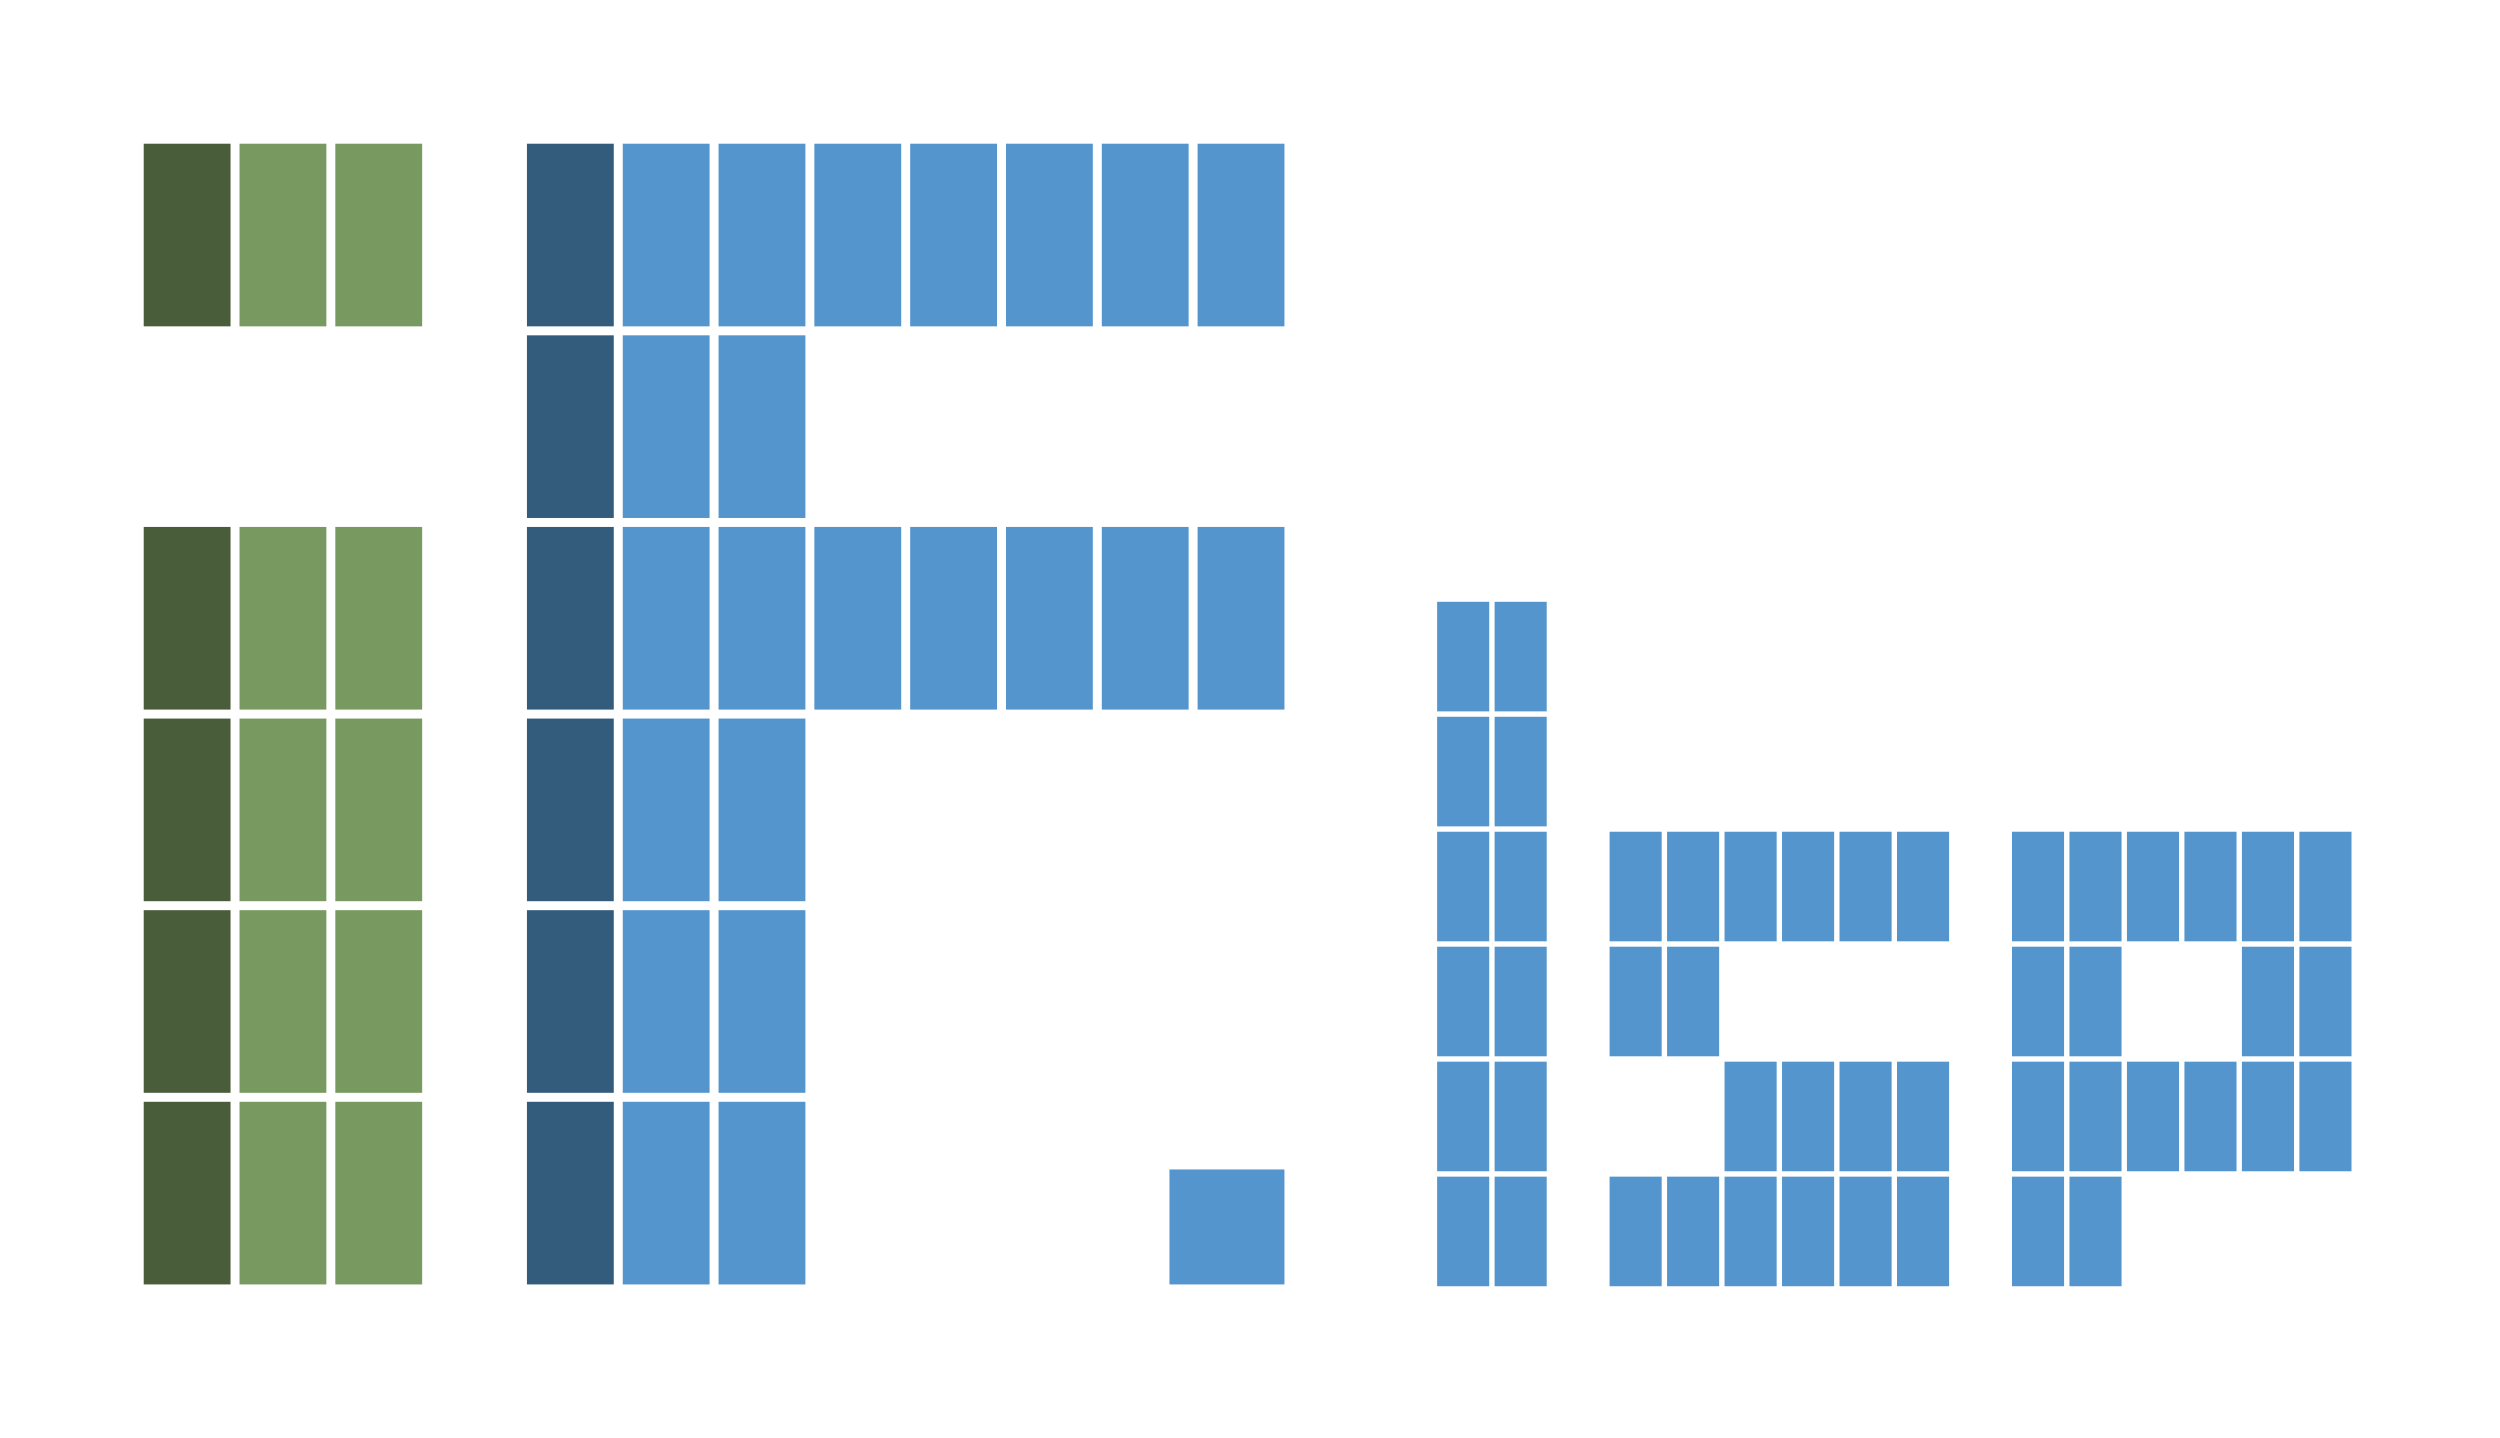
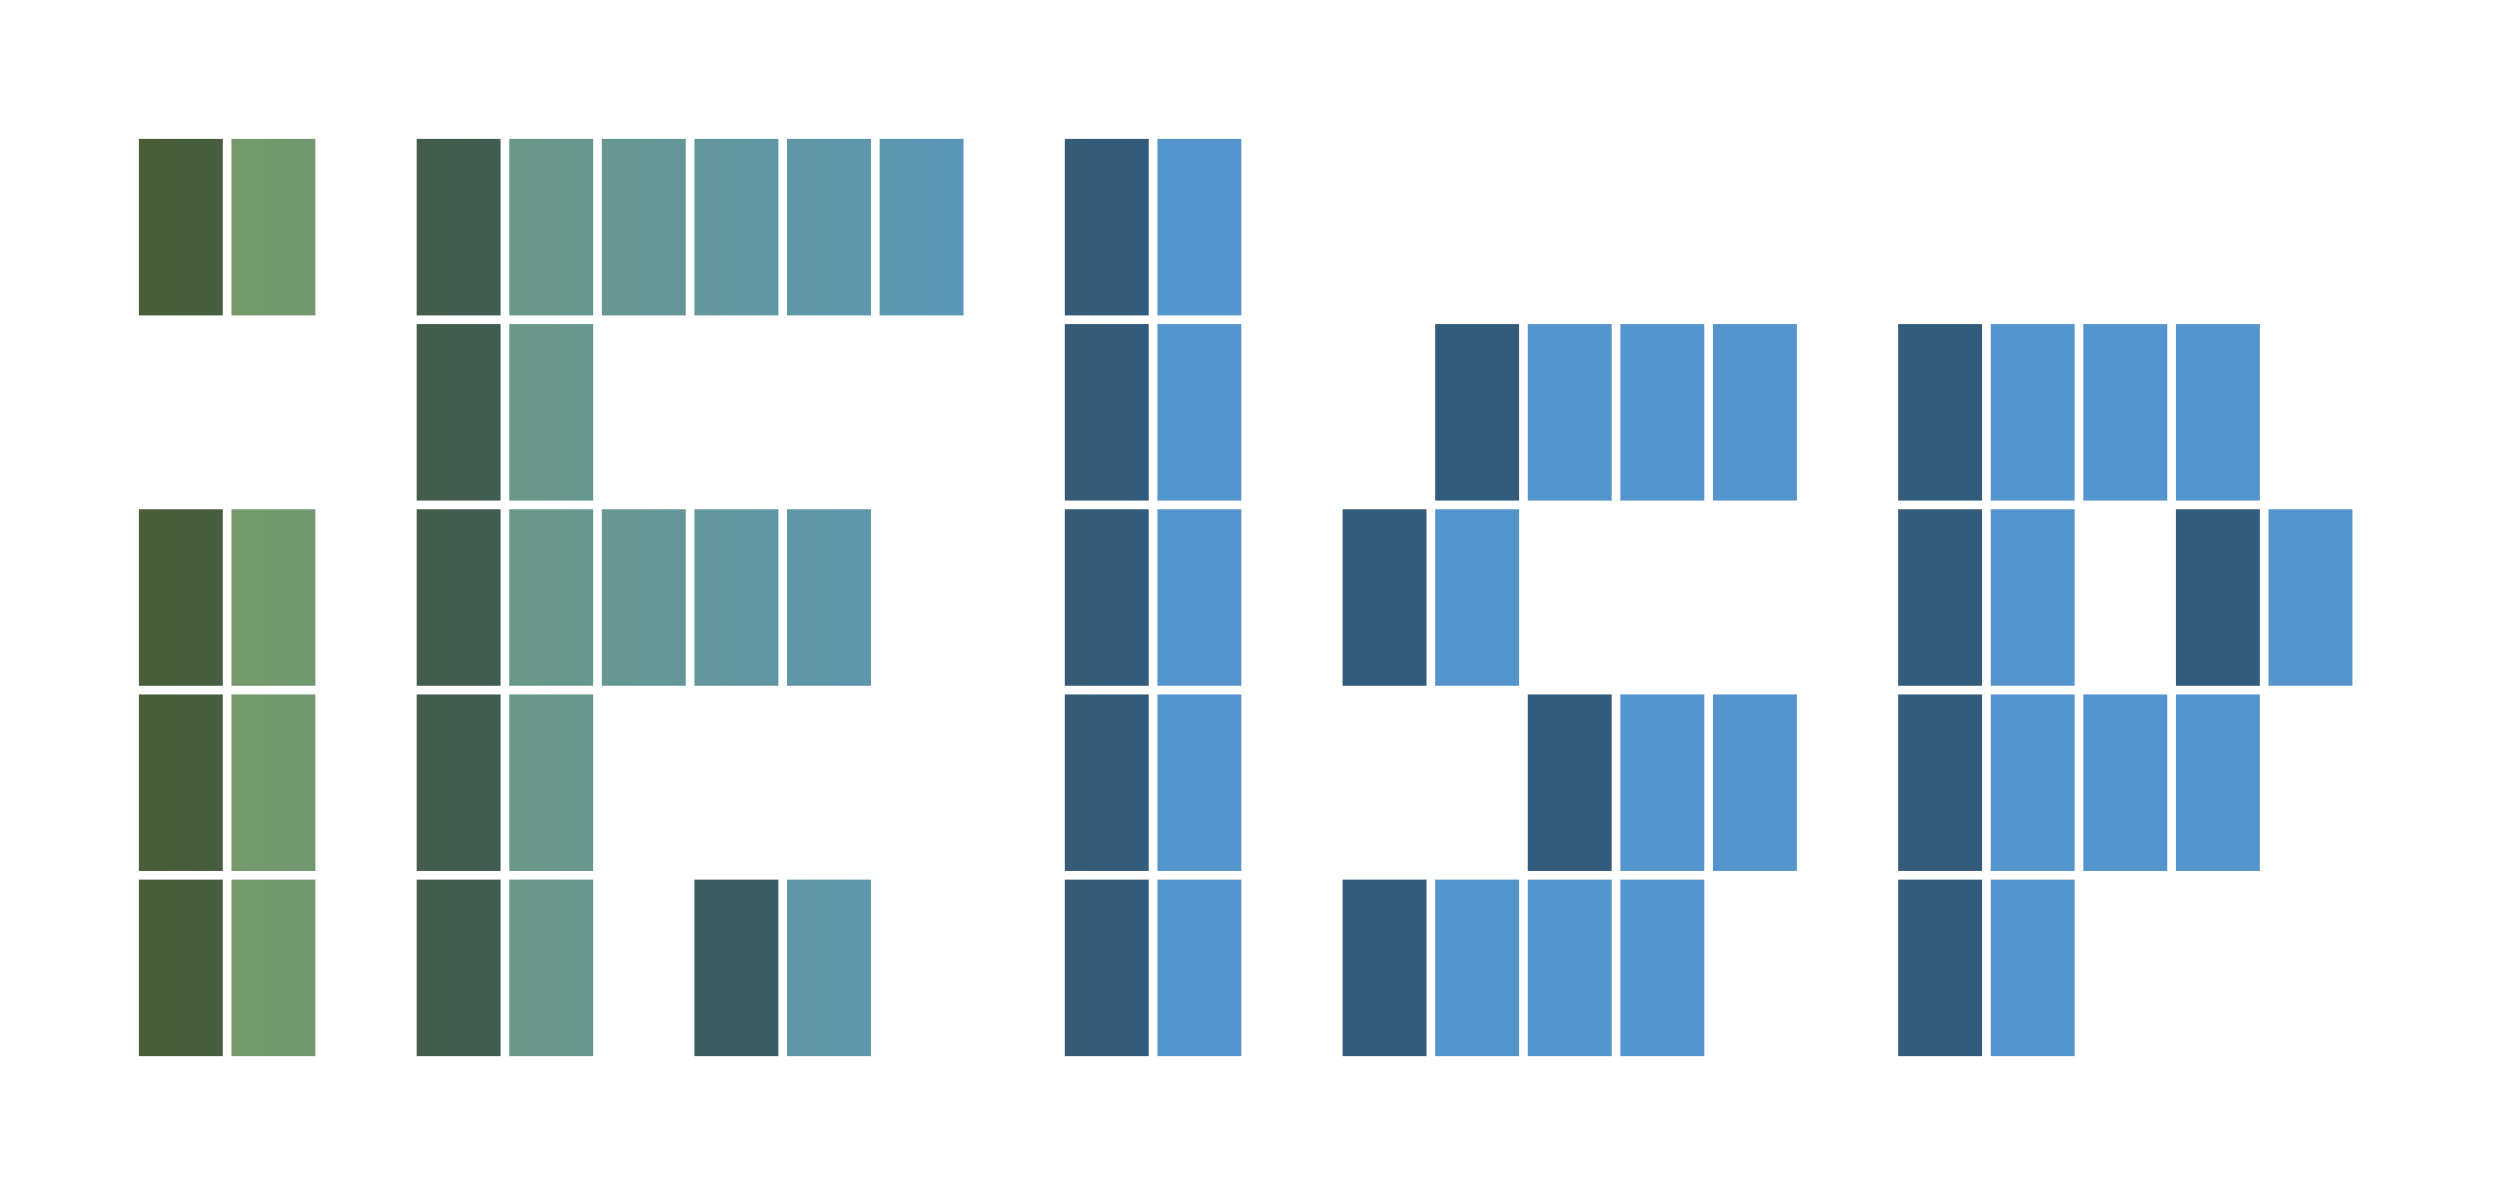
- <svg xmlns="http://www.w3.org/2000/svg" width="835" height="480" viewBox="0 0 835 480">
+ <svg xmlns="http://www.w3.org/2000/svg" width="864" height="416" viewBox="0 0 864 416">
  <defs>
-     <linearGradient id="gm" gradientUnits="userSpaceOnUse" x1="144" y1="48" x2="400" y2="432">
+     <linearGradient id="gm" gradientUnits="userSpaceOnUse" x1="48" y1="0" x2="400" y2="0">
      <stop offset="0" stop-color="#78995f" />
      <stop offset="1" stop-color="#5395cc" />
    </linearGradient>
-     <linearGradient id="gd" gradientUnits="userSpaceOnUse" x1="144" y1="48" x2="400" y2="432">
+     <linearGradient id="gd" gradientUnits="userSpaceOnUse" x1="48" y1="0" x2="400" y2="0">
      <stop offset="0" stop-color="#495d3a" />
      <stop offset="1" stop-color="#335b7c" />
    </linearGradient>
  </defs>
-   <rect x="48" y="48" width="29" height="61" fill="#495d3a" />
-   <rect x="80" y="48" width="29" height="61" fill="#78995f" />
-   <rect x="112" y="48" width="29" height="61" fill="#78995f" />
-   <rect x="48" y="176" width="29" height="61" fill="#495d3a" />
-   <rect x="80" y="176" width="29" height="61" fill="#78995f" />
-   <rect x="112" y="176" width="29" height="61" fill="#78995f" />
-   <rect x="48" y="240" width="29" height="61" fill="#495d3a" />
-   <rect x="80" y="240" width="29" height="61" fill="#78995f" />
-   <rect x="112" y="240" width="29" height="61" fill="#78995f" />
-   <rect x="48" y="304" width="29" height="61" fill="#495d3a" />
-   <rect x="80" y="304" width="29" height="61" fill="#78995f" />
-   <rect x="112" y="304" width="29" height="61" fill="#78995f" />
-   <rect x="48" y="368" width="29" height="61" fill="#495d3a" />
-   <rect x="80" y="368" width="29" height="61" fill="#78995f" />
-   <rect x="112" y="368" width="29" height="61" fill="#78995f" />
-   <rect x="176" y="48" width="29" height="61" fill="#335b7c" />
-   <rect x="208" y="48" width="29" height="61" fill="#5395cc" />
-   <rect x="240" y="48" width="29" height="61" fill="#5395cc" />
-   <rect x="272" y="48" width="29" height="61" fill="#5395cc" />
-   <rect x="304" y="48" width="29" height="61" fill="#5395cc" />
-   <rect x="336" y="48" width="29" height="61" fill="#5395cc" />
-   <rect x="368" y="48" width="29" height="61" fill="#5395cc" />
+   <rect x="48" y="48" width="29" height="61" fill="url(#gd)" />
+   <rect x="80" y="48" width="29" height="61" fill="url(#gm)" />
+   <rect x="144" y="48" width="29" height="61" fill="url(#gd)" />
+   <rect x="176" y="48" width="29" height="61" fill="url(#gm)" />
+   <rect x="208" y="48" width="29" height="61" fill="url(#gm)" />
+   <rect x="240" y="48" width="29" height="61" fill="url(#gm)" />
+   <rect x="272" y="48" width="29" height="61" fill="url(#gm)" />
+   <rect x="304" y="48" width="29" height="61" fill="url(#gm)" />
+   <rect x="368" y="48" width="29" height="61" fill="url(#gd)" />
  <rect x="400" y="48" width="29" height="61" fill="#5395cc" />
-   <rect x="176" y="112" width="29" height="61" fill="#335b7c" />
-   <rect x="208" y="112" width="29" height="61" fill="#5395cc" />
-   <rect x="240" y="112" width="29" height="61" fill="#5395cc" />
-   <rect x="176" y="176" width="29" height="61" fill="#335b7c" />
-   <rect x="208" y="176" width="29" height="61" fill="#5395cc" />
-   <rect x="240" y="176" width="29" height="61" fill="#5395cc" />
-   <rect x="272" y="176" width="29" height="61" fill="#5395cc" />
-   <rect x="304" y="176" width="29" height="61" fill="#5395cc" />
-   <rect x="336" y="176" width="29" height="61" fill="#5395cc" />
-   <rect x="368" y="176" width="29" height="61" fill="#5395cc" />
+   <rect x="144" y="112" width="29" height="61" fill="url(#gd)" />
+   <rect x="176" y="112" width="29" height="61" fill="url(#gm)" />
+   <rect x="368" y="112" width="29" height="61" fill="url(#gd)" />
+   <rect x="400" y="112" width="29" height="61" fill="#5395cc" />
+   <rect x="496" y="112" width="29" height="61" fill="#335b7c" />
+   <rect x="528" y="112" width="29" height="61" fill="#5395cc" />
+   <rect x="560" y="112" width="29" height="61" fill="#5395cc" />
+   <rect x="592" y="112" width="29" height="61" fill="#5395cc" />
+   <rect x="656" y="112" width="29" height="61" fill="#335b7c" />
+   <rect x="688" y="112" width="29" height="61" fill="#5395cc" />
+   <rect x="720" y="112" width="29" height="61" fill="#5395cc" />
+   <rect x="752" y="112" width="29" height="61" fill="#5395cc" />
+   <rect x="48" y="176" width="29" height="61" fill="url(#gd)" />
+   <rect x="80" y="176" width="29" height="61" fill="url(#gm)" />
+   <rect x="144" y="176" width="29" height="61" fill="url(#gd)" />
+   <rect x="176" y="176" width="29" height="61" fill="url(#gm)" />
+   <rect x="208" y="176" width="29" height="61" fill="url(#gm)" />
+   <rect x="240" y="176" width="29" height="61" fill="url(#gm)" />
+   <rect x="272" y="176" width="29" height="61" fill="url(#gm)" />
+   <rect x="368" y="176" width="29" height="61" fill="url(#gd)" />
  <rect x="400" y="176" width="29" height="61" fill="#5395cc" />
-   <rect x="176" y="240" width="29" height="61" fill="#335b7c" />
-   <rect x="208" y="240" width="29" height="61" fill="#5395cc" />
-   <rect x="240" y="240" width="29" height="61" fill="#5395cc" />
-   <rect x="176" y="304" width="29" height="61" fill="#335b7c" />
-   <rect x="208" y="304" width="29" height="61" fill="#5395cc" />
-   <rect x="240" y="304" width="29" height="61" fill="#5395cc" />
-   <rect x="176" y="368" width="29" height="61" fill="#335b7c" />
-   <rect x="208" y="368" width="29" height="61" fill="#5395cc" />
-   <rect x="240" y="368" width="29" height="61" fill="#5395cc" />
-   <rect x="480" y="201" width="17.4" height="36.6" fill="#5395cc" />
-   <rect x="499.2" y="201" width="17.4" height="36.6" fill="#5395cc" />
-   <rect x="480" y="239.4" width="17.4" height="36.6" fill="#5395cc" />
-   <rect x="499.2" y="239.4" width="17.4" height="36.6" fill="#5395cc" />
-   <rect x="480" y="277.8" width="17.4" height="36.6" fill="#5395cc" />
-   <rect x="499.2" y="277.8" width="17.4" height="36.6" fill="#5395cc" />
-   <rect x="480" y="316.2" width="17.4" height="36.6" fill="#5395cc" />
-   <rect x="499.2" y="316.2" width="17.4" height="36.6" fill="#5395cc" />
-   <rect x="480" y="354.6" width="17.4" height="36.6" fill="#5395cc" />
-   <rect x="499.2" y="354.6" width="17.4" height="36.6" fill="#5395cc" />
-   <rect x="480" y="393" width="17.4" height="36.6" fill="#5395cc" />
-   <rect x="499.2" y="393" width="17.4" height="36.6" fill="#5395cc" />
-   <rect x="537.6" y="277.8" width="17.4" height="36.6" fill="#5395cc" />
-   <rect x="556.8" y="277.8" width="17.4" height="36.6" fill="#5395cc" />
-   <rect x="576" y="277.8" width="17.4" height="36.6" fill="#5395cc" />
-   <rect x="595.2" y="277.8" width="17.4" height="36.6" fill="#5395cc" />
-   <rect x="614.4" y="277.8" width="17.4" height="36.6" fill="#5395cc" />
-   <rect x="633.6" y="277.8" width="17.4" height="36.6" fill="#5395cc" />
-   <rect x="537.6" y="316.2" width="17.4" height="36.6" fill="#5395cc" />
-   <rect x="556.8" y="316.2" width="17.4" height="36.6" fill="#5395cc" />
-   <rect x="576" y="354.6" width="17.4" height="36.6" fill="#5395cc" />
-   <rect x="595.2" y="354.6" width="17.4" height="36.6" fill="#5395cc" />
-   <rect x="614.4" y="354.6" width="17.4" height="36.6" fill="#5395cc" />
-   <rect x="633.6" y="354.6" width="17.4" height="36.6" fill="#5395cc" />
-   <rect x="537.6" y="393" width="17.4" height="36.6" fill="#5395cc" />
-   <rect x="556.8" y="393" width="17.4" height="36.6" fill="#5395cc" />
-   <rect x="576" y="393" width="17.4" height="36.6" fill="#5395cc" />
-   <rect x="595.2" y="393" width="17.4" height="36.6" fill="#5395cc" />
-   <rect x="614.4" y="393" width="17.4" height="36.6" fill="#5395cc" />
-   <rect x="633.6" y="393" width="17.4" height="36.6" fill="#5395cc" />
-   <rect x="672" y="277.8" width="17.4" height="36.6" fill="#5395cc" />
-   <rect x="691.2" y="277.8" width="17.4" height="36.6" fill="#5395cc" />
-   <rect x="710.4" y="277.8" width="17.4" height="36.6" fill="#5395cc" />
-   <rect x="729.6" y="277.8" width="17.4" height="36.6" fill="#5395cc" />
-   <rect x="748.8" y="277.8" width="17.4" height="36.6" fill="#5395cc" />
-   <rect x="768" y="277.8" width="17.4" height="36.6" fill="#5395cc" />
-   <rect x="672" y="316.2" width="17.4" height="36.6" fill="#5395cc" />
-   <rect x="691.2" y="316.2" width="17.4" height="36.6" fill="#5395cc" />
-   <rect x="748.8" y="316.2" width="17.4" height="36.6" fill="#5395cc" />
-   <rect x="768" y="316.2" width="17.4" height="36.6" fill="#5395cc" />
-   <rect x="672" y="354.6" width="17.4" height="36.6" fill="#5395cc" />
-   <rect x="691.2" y="354.6" width="17.4" height="36.6" fill="#5395cc" />
-   <rect x="710.4" y="354.6" width="17.4" height="36.6" fill="#5395cc" />
-   <rect x="729.6" y="354.6" width="17.4" height="36.6" fill="#5395cc" />
-   <rect x="748.8" y="354.6" width="17.4" height="36.6" fill="#5395cc" />
-   <rect x="768" y="354.6" width="17.4" height="36.6" fill="#5395cc" />
-   <rect x="672" y="393" width="17.4" height="36.6" fill="#5395cc" />
-   <rect x="691.2" y="393" width="17.4" height="36.6" fill="#5395cc" />
-   <rect x="390.6" y="390.6" width="38.4" height="38.4" fill="#5395cc" />
+   <rect x="464" y="176" width="29" height="61" fill="#335b7c" />
+   <rect x="496" y="176" width="29" height="61" fill="#5395cc" />
+   <rect x="656" y="176" width="29" height="61" fill="#335b7c" />
+   <rect x="688" y="176" width="29" height="61" fill="#5395cc" />
+   <rect x="752" y="176" width="29" height="61" fill="#335b7c" />
+   <rect x="784" y="176" width="29" height="61" fill="#5395cc" />
+   <rect x="48" y="240" width="29" height="61" fill="url(#gd)" />
+   <rect x="80" y="240" width="29" height="61" fill="url(#gm)" />
+   <rect x="144" y="240" width="29" height="61" fill="url(#gd)" />
+   <rect x="176" y="240" width="29" height="61" fill="url(#gm)" />
+   <rect x="368" y="240" width="29" height="61" fill="url(#gd)" />
+   <rect x="400" y="240" width="29" height="61" fill="#5395cc" />
+   <rect x="528" y="240" width="29" height="61" fill="#335b7c" />
+   <rect x="560" y="240" width="29" height="61" fill="#5395cc" />
+   <rect x="592" y="240" width="29" height="61" fill="#5395cc" />
+   <rect x="656" y="240" width="29" height="61" fill="#335b7c" />
+   <rect x="688" y="240" width="29" height="61" fill="#5395cc" />
+   <rect x="720" y="240" width="29" height="61" fill="#5395cc" />
+   <rect x="752" y="240" width="29" height="61" fill="#5395cc" />
+   <rect x="48" y="304" width="29" height="61" fill="url(#gd)" />
+   <rect x="80" y="304" width="29" height="61" fill="url(#gm)" />
+   <rect x="144" y="304" width="29" height="61" fill="url(#gd)" />
+   <rect x="176" y="304" width="29" height="61" fill="url(#gm)" />
+   <rect x="240" y="304" width="29" height="61" fill="url(#gd)" />
+   <rect x="272" y="304" width="29" height="61" fill="url(#gm)" />
+   <rect x="368" y="304" width="29" height="61" fill="url(#gd)" />
+   <rect x="400" y="304" width="29" height="61" fill="#5395cc" />
+   <rect x="464" y="304" width="29" height="61" fill="#335b7c" />
+   <rect x="496" y="304" width="29" height="61" fill="#5395cc" />
+   <rect x="528" y="304" width="29" height="61" fill="#5395cc" />
+   <rect x="560" y="304" width="29" height="61" fill="#5395cc" />
+   <rect x="656" y="304" width="29" height="61" fill="#335b7c" />
+   <rect x="688" y="304" width="29" height="61" fill="#5395cc" />
</svg>
